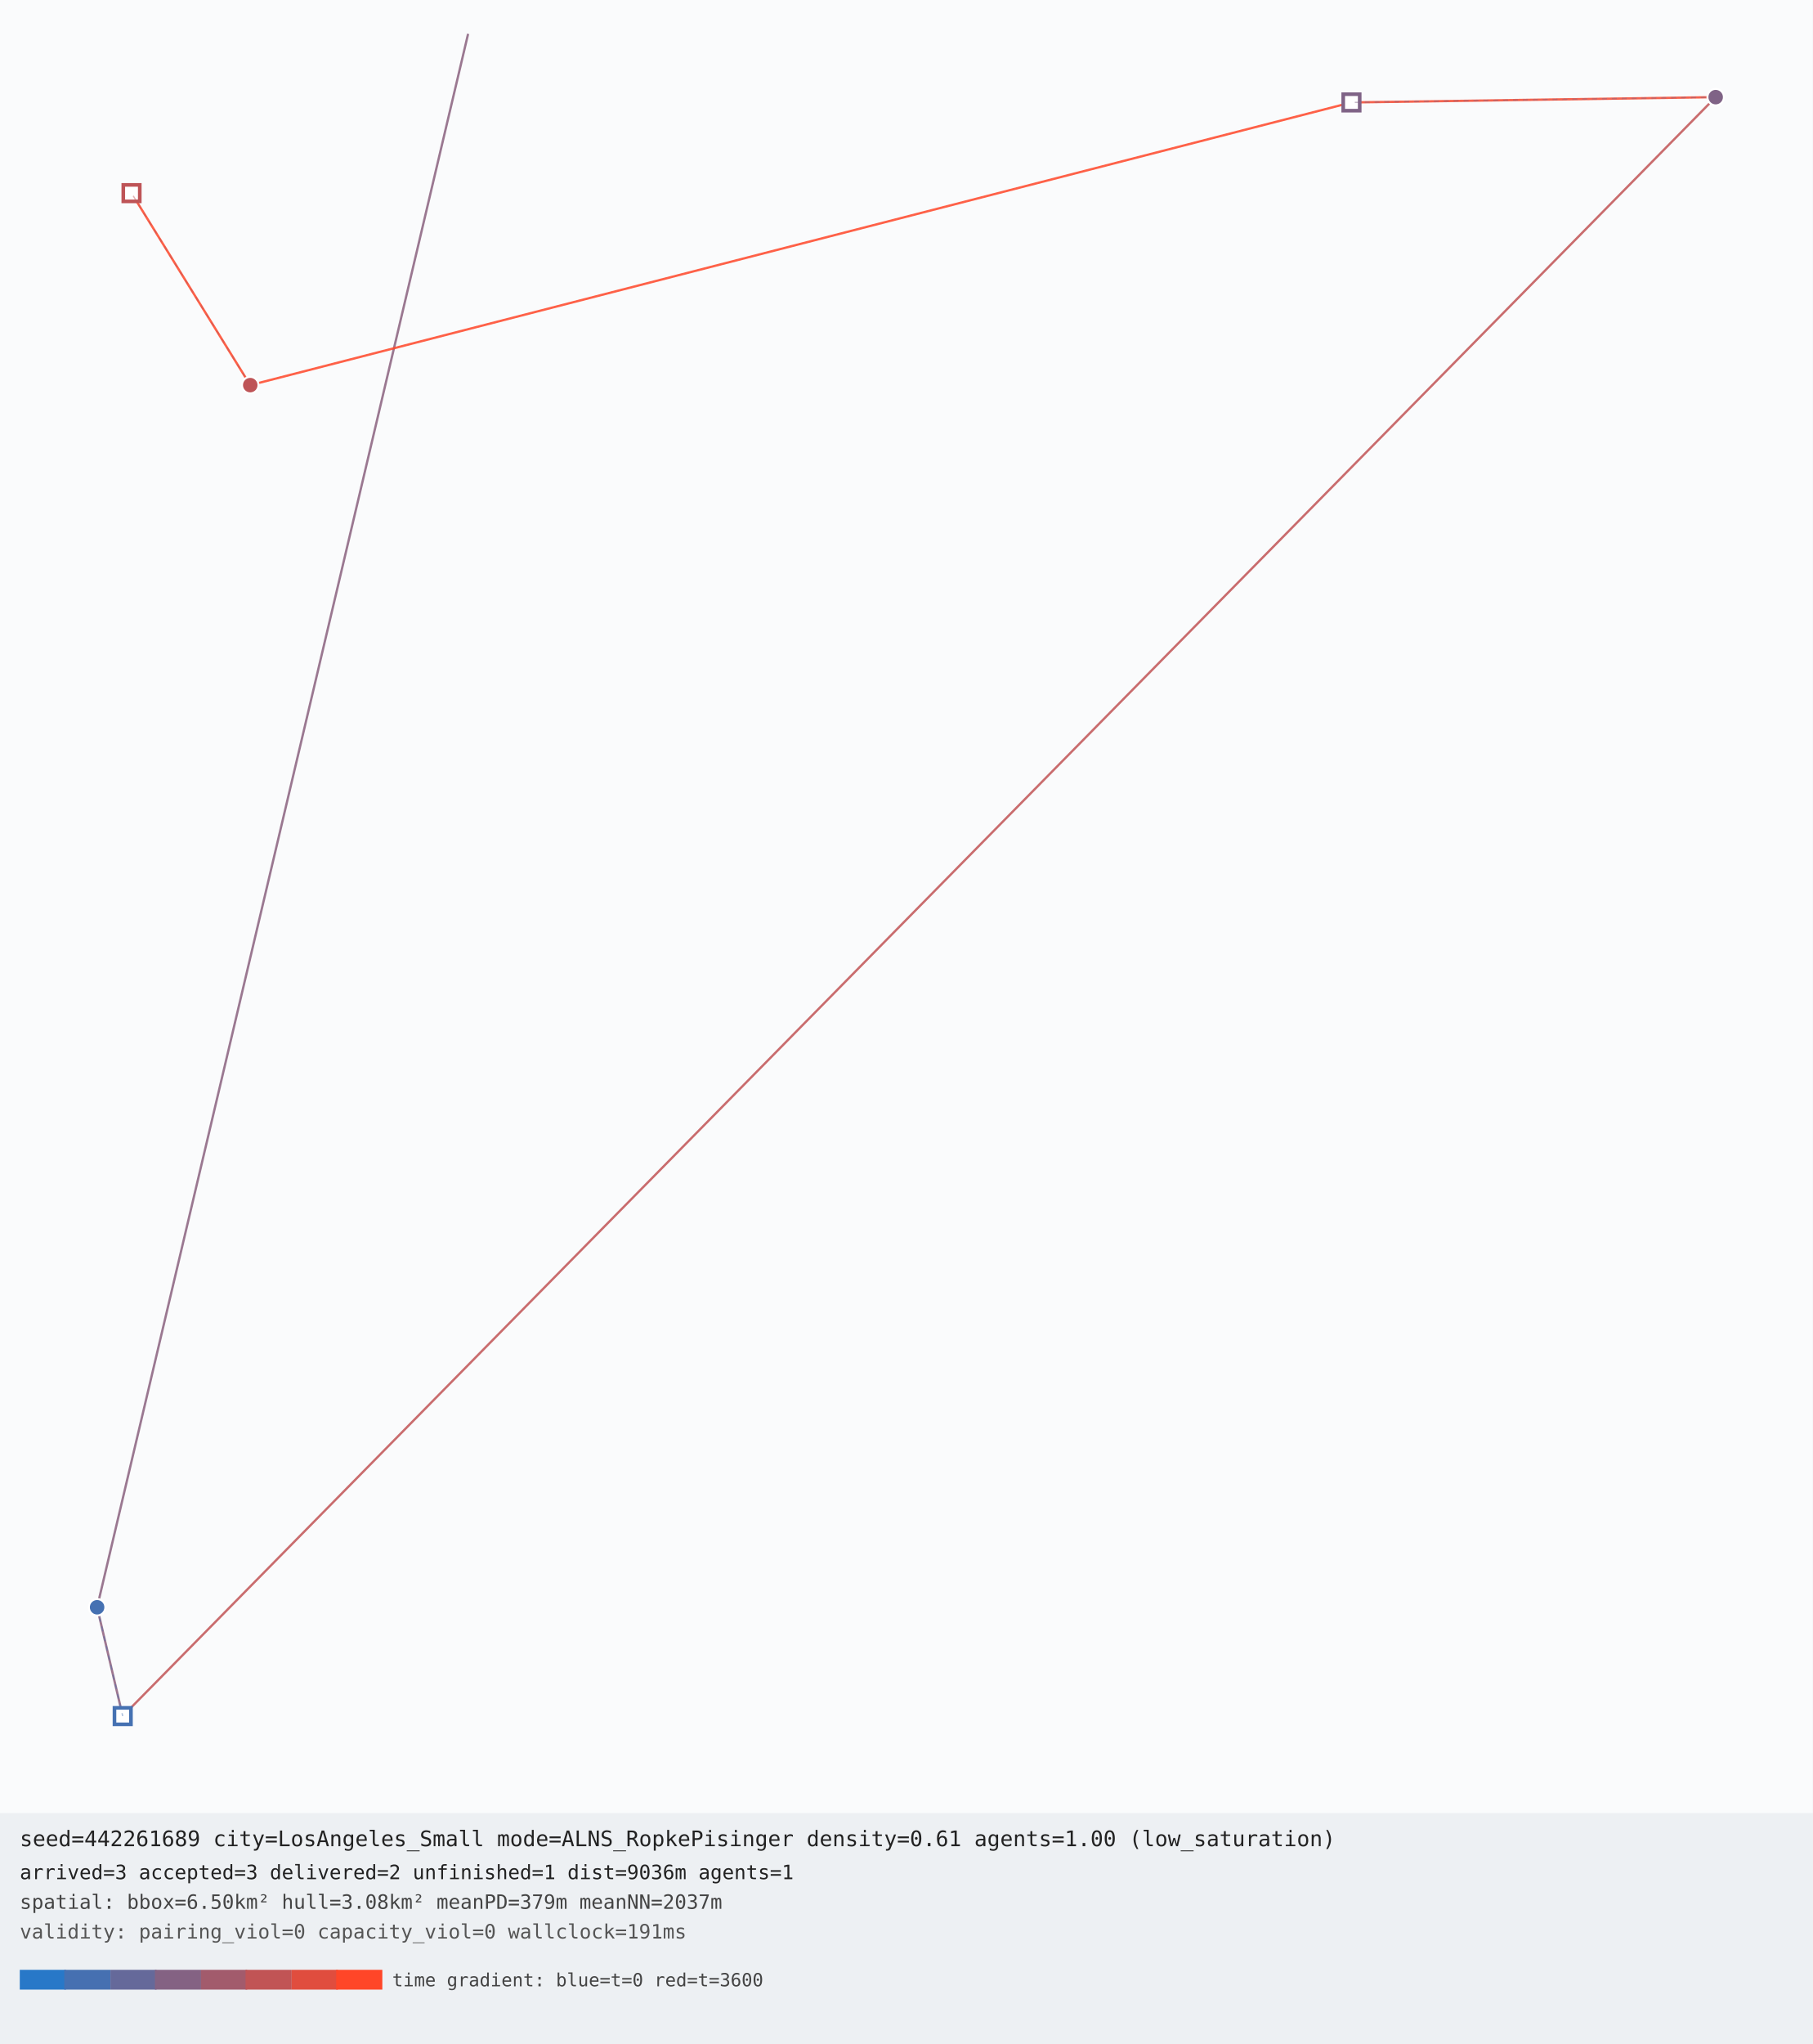
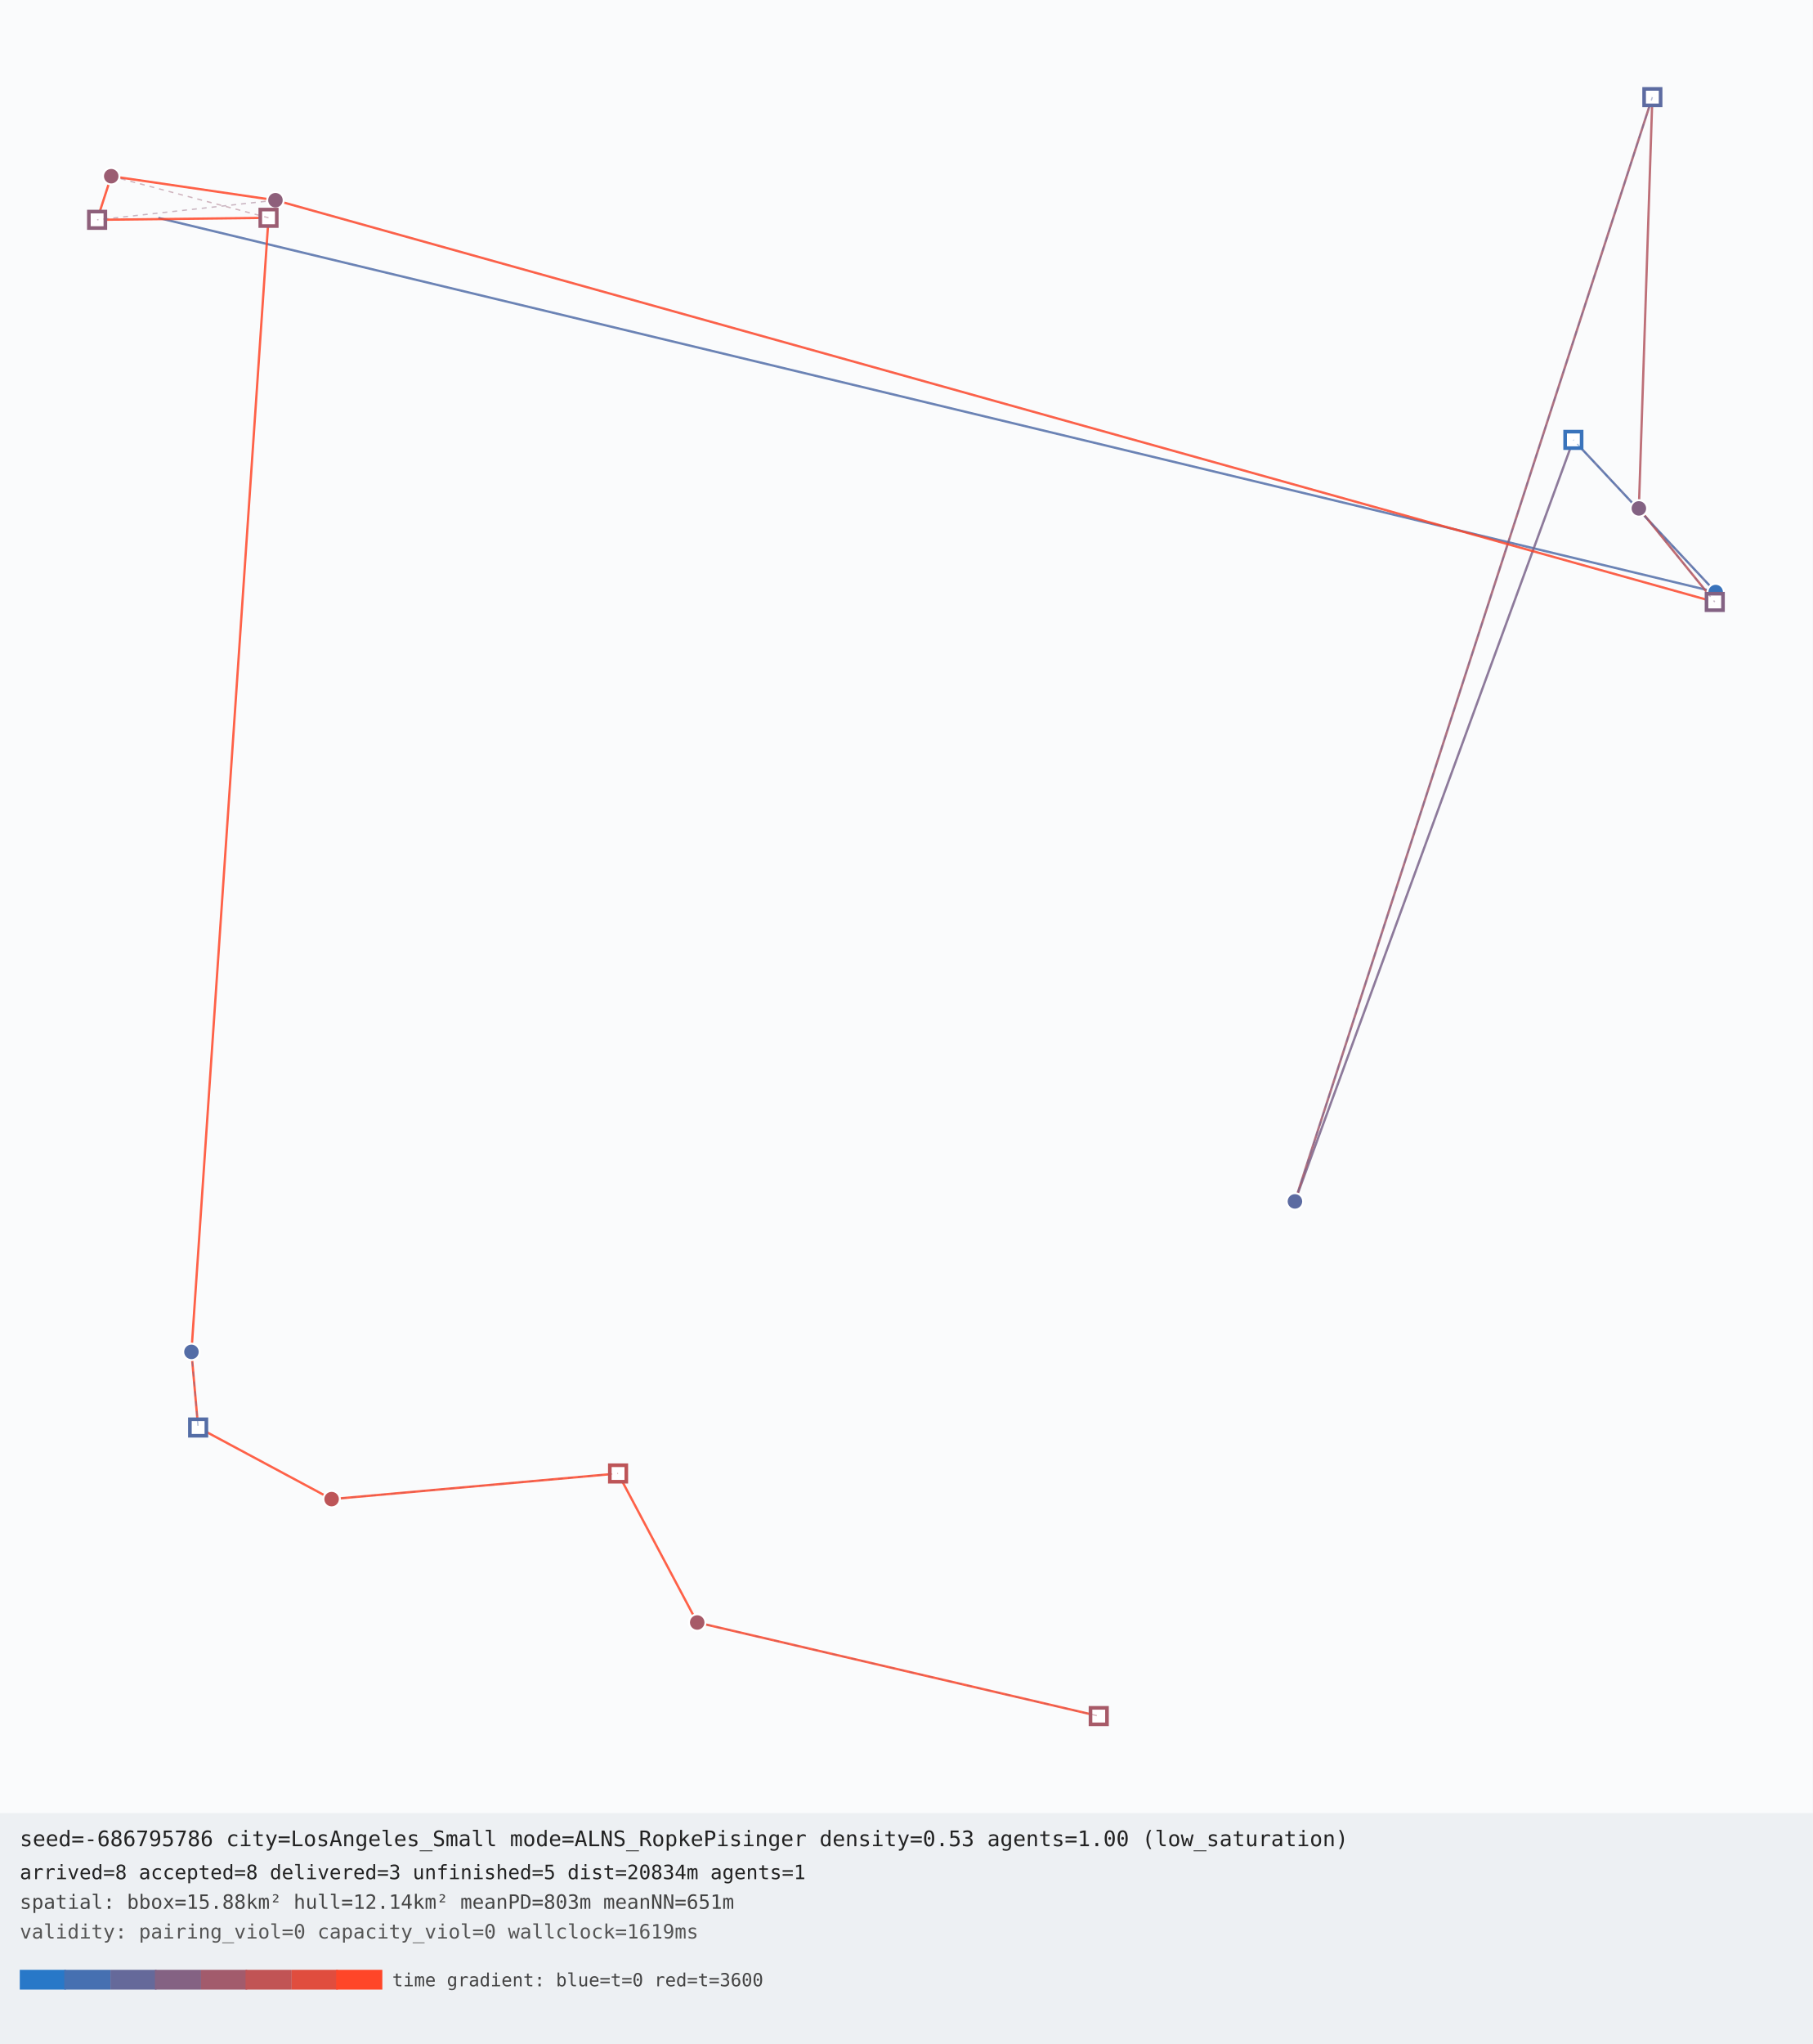
<svg xmlns="http://www.w3.org/2000/svg" width="1100" height="1240">
  <rect width="1100" height="1100" fill="#fafbfc" />
-   <line x1="284.045" y1="20.53" x2="58.929" y2="975.053" stroke="rgb(138,97,126)" stroke-width="1.4" opacity="0.85" />
-   <line x1="58.929" y1="975.053" x2="74.463" y2="1041.07" stroke="rgb(142,96,124)" stroke-width="1.4" opacity="0.85" />
-   <line x1="74.463" y1="1041.07" x2="1041.07" y2="58.929" stroke="rgb(193,84,85)" stroke-width="1.4" opacity="0.85" />
-   <line x1="1041.07" y1="58.929" x2="820.065" y2="62.141" stroke="rgb(244,72,47)" stroke-width="1.4" opacity="0.85" />
-   <line x1="820.065" y1="62.141" x2="151.851" y2="233.637" stroke="rgb(255,70,40)" stroke-width="1.4" opacity="0.85" />
-   <line x1="151.851" y1="233.637" x2="79.811" y2="117.163" stroke="rgb(255,70,40)" stroke-width="1.4" opacity="0.85" />
-   <circle cx="58.929" cy="975.053" r="5" fill="rgb(69,113,178)" stroke="white" stroke-width="1.2" />
-   <rect x="69.463" y="1036.07" width="10" height="10" fill="white" stroke="rgb(69,113,178)" stroke-width="2.2" />
-   <line x1="58.929" y1="975.053" x2="74.463" y2="1041.07" stroke="rgb(69,113,178)" stroke-width="0.8" stroke-dasharray="3,3" opacity="0.45" />
-   <circle cx="1041.07" cy="58.929" r="5" fill="rgb(127,99,134)" stroke="white" stroke-width="1.2" />
-   <rect x="815.065" y="57.141" width="10" height="10" fill="white" stroke="rgb(127,99,134)" stroke-width="2.2" />
-   <line x1="1041.07" y1="58.929" x2="820.065" y2="62.141" stroke="rgb(127,99,134)" stroke-width="0.8" stroke-dasharray="3,3" opacity="0.45" />
-   <circle cx="151.851" cy="233.637" r="5" fill="rgb(190,84,87)" stroke="white" stroke-width="1.2" />
-   <rect x="74.811" y="112.163" width="10" height="10" fill="white" stroke="rgb(190,84,87)" stroke-width="2.2" />
-   <line x1="151.851" y1="233.637" x2="79.811" y2="117.163" stroke="rgb(190,84,87)" stroke-width="0.8" stroke-dasharray="3,3" opacity="0.45" />
+   <line x1="96.068" y1="132.19" x2="1041.07" y2="359.167" stroke="rgb(82,110,168)" stroke-width="1.4" opacity="0.85" />
+   <line x1="1041.07" y1="359.167" x2="954.724" y2="266.857" stroke="rgb(93,107,160)" stroke-width="1.4" opacity="0.85" />
+   <line x1="954.724" y1="266.857" x2="785.76" y2="728.837" stroke="rgb(122,100,138)" stroke-width="1.4" opacity="0.85" />
+   <line x1="785.76" y1="728.837" x2="1002.65" y2="58.929" stroke="rgb(163,91,108)" stroke-width="1.4" opacity="0.85" />
+   <line x1="1002.65" y1="58.929" x2="994.464" y2="308.422" stroke="rgb(179,87,96)" stroke-width="1.4" opacity="0.85" />
+   <line x1="994.464" y1="308.422" x2="1040.51" y2="365.174" stroke="rgb(187,85,89)" stroke-width="1.4" opacity="0.85" />
+   <line x1="1040.51" y1="365.174" x2="167.141" y2="121.467" stroke="rgb(251,70,42)" stroke-width="1.4" opacity="0.85" />
+   <line x1="167.141" y1="121.467" x2="67.49" y2="106.888" stroke="rgb(255,70,40)" stroke-width="1.4" opacity="0.85" />
+   <line x1="67.49" y1="106.888" x2="58.929" y2="133.351" stroke="rgb(255,70,40)" stroke-width="1.4" opacity="0.85" />
+   <line x1="58.929" y1="133.351" x2="162.943" y2="132.132" stroke="rgb(255,70,40)" stroke-width="1.4" opacity="0.85" />
+   <line x1="162.943" y1="132.132" x2="116.161" y2="820.127" stroke="rgb(255,70,40)" stroke-width="1.4" opacity="0.85" />
+   <line x1="116.161" y1="820.127" x2="120.232" y2="866.005" stroke="rgb(255,70,40)" stroke-width="1.4" opacity="0.85" />
+   <line x1="120.232" y1="866.005" x2="201.226" y2="909.443" stroke="rgb(255,70,40)" stroke-width="1.4" opacity="0.85" />
+   <line x1="201.226" y1="909.443" x2="375.043" y2="893.892" stroke="rgb(255,70,40)" stroke-width="1.4" opacity="0.85" />
+   <line x1="375.043" y1="893.892" x2="423.067" y2="984.294" stroke="rgb(255,70,40)" stroke-width="1.4" opacity="0.85" />
+   <line x1="423.067" y1="984.294" x2="666.718" y2="1041.07" stroke="rgb(255,70,40)" stroke-width="1.4" opacity="0.85" />
+   <circle cx="1041.07" cy="359.167" r="5" fill="rgb(57,115,187)" stroke="white" stroke-width="1.2" />
+   <rect x="949.724" y="261.857" width="10" height="10" fill="white" stroke="rgb(57,115,187)" stroke-width="2.2" />
+   <line x1="1041.07" y1="359.167" x2="954.724" y2="266.857" stroke="rgb(57,115,187)" stroke-width="0.8" stroke-dasharray="3,3" opacity="0.45" />
+   <circle cx="785.76" cy="728.837" r="5" fill="rgb(92,107,161)" stroke="white" stroke-width="1.2" />
+   <rect x="997.649" y="53.929" width="10" height="10" fill="white" stroke="rgb(92,107,161)" stroke-width="2.2" />
+   <line x1="785.76" y1="728.837" x2="1002.65" y2="58.929" stroke="rgb(92,107,161)" stroke-width="0.8" stroke-dasharray="3,3" opacity="0.45" />
+   <circle cx="994.464" cy="308.422" r="5" fill="rgb(131,98,131)" stroke="white" stroke-width="1.2" />
+   <rect x="1035.51" y="360.174" width="10" height="10" fill="white" stroke="rgb(131,98,131)" stroke-width="2.2" />
+   <line x1="994.464" y1="308.422" x2="1040.51" y2="365.174" stroke="rgb(131,98,131)" stroke-width="0.8" stroke-dasharray="3,3" opacity="0.45" />
+   <circle cx="116.161" cy="820.127" r="5" fill="rgb(84,109,166)" stroke="white" stroke-width="1.2" />
+   <rect x="115.232" y="861.005" width="10" height="10" fill="white" stroke="rgb(84,109,166)" stroke-width="2.2" />
+   <line x1="116.161" y1="820.127" x2="120.232" y2="866.005" stroke="rgb(84,109,166)" stroke-width="0.8" stroke-dasharray="3,3" opacity="0.45" />
+   <circle cx="167.141" cy="121.467" r="5" fill="rgb(142,96,123)" stroke="white" stroke-width="1.2" />
+   <rect x="53.929" y="128.351" width="10" height="10" fill="white" stroke="rgb(142,96,123)" stroke-width="2.2" />
+   <line x1="167.141" y1="121.467" x2="58.929" y2="133.351" stroke="rgb(142,96,123)" stroke-width="0.8" stroke-dasharray="3,3" opacity="0.45" />
+   <circle cx="67.49" cy="106.888" r="5" fill="rgb(155,93,114)" stroke="white" stroke-width="1.2" />
+   <rect x="157.943" y="127.132" width="10" height="10" fill="white" stroke="rgb(155,93,114)" stroke-width="2.2" />
+   <line x1="67.49" y1="106.888" x2="162.943" y2="132.132" stroke="rgb(155,93,114)" stroke-width="0.8" stroke-dasharray="3,3" opacity="0.45" />
+   <circle cx="423.067" cy="984.294" r="5" fill="rgb(167,90,104)" stroke="white" stroke-width="1.2" />
+   <rect x="661.718" y="1036.07" width="10" height="10" fill="white" stroke="rgb(167,90,104)" stroke-width="2.2" />
+   <line x1="423.067" y1="984.294" x2="666.718" y2="1041.07" stroke="rgb(167,90,104)" stroke-width="0.8" stroke-dasharray="3,3" opacity="0.45" />
+   <circle cx="201.226" cy="909.443" r="5" fill="rgb(189,85,88)" stroke="white" stroke-width="1.2" />
+   <rect x="370.043" y="888.892" width="10" height="10" fill="white" stroke="rgb(189,85,88)" stroke-width="2.2" />
+   <line x1="201.226" y1="909.443" x2="375.043" y2="893.892" stroke="rgb(189,85,88)" stroke-width="0.8" stroke-dasharray="3,3" opacity="0.45" />
  <rect y="1100" width="1100" height="140" fill="#edf0f3" />
-   <text x="12" y="1120" font-family="monospace" font-size="13" fill="#222">seed=442261689  city=LosAngeles_Small  mode=ALNS_RopkePisinger  density=0.61  agents=1.00  (low_saturation)</text>
-   <text x="12" y="1140" font-family="monospace" font-size="12" fill="#222">arrived=3 accepted=3 delivered=2 unfinished=1 dist=9036m agents=1</text>
-   <text x="12" y="1158" font-family="monospace" font-size="12" fill="#444">spatial: bbox=6.50km² hull=3.08km² meanPD=379m meanNN=2037m</text>
-   <text x="12" y="1176" font-family="monospace" font-size="12" fill="#555">validity: pairing_viol=0 capacity_viol=0 wallclock=191ms</text>
+   <text x="12" y="1120" font-family="monospace" font-size="13" fill="#222">seed=-686795786  city=LosAngeles_Small  mode=ALNS_RopkePisinger  density=0.53  agents=1.00  (low_saturation)</text>
+   <text x="12" y="1140" font-family="monospace" font-size="12" fill="#222">arrived=8 accepted=8 delivered=3 unfinished=5 dist=20834m agents=1</text>
+   <text x="12" y="1158" font-family="monospace" font-size="12" fill="#444">spatial: bbox=15.88km² hull=12.14km² meanPD=803m meanNN=651m</text>
+   <text x="12" y="1176" font-family="monospace" font-size="12" fill="#555">validity: pairing_viol=0 capacity_viol=0 wallclock=1619ms</text>
  <rect x="12" y="1195" width="28" height="12" fill="rgb(40,120,200)" />
  <rect x="39" y="1195" width="28" height="12" fill="rgb(70,112,177)" />
  <rect x="67" y="1195" width="28" height="12" fill="rgb(101,105,154)" />
  <rect x="94" y="1195" width="28" height="12" fill="rgb(132,98,131)" />
  <rect x="122" y="1195" width="28" height="12" fill="rgb(162,91,108)" />
  <rect x="149" y="1195" width="28" height="12" fill="rgb(193,84,85)" />
  <rect x="177" y="1195" width="28" height="12" fill="rgb(224,77,62)" />
  <rect x="204" y="1195" width="28" height="12" fill="rgb(255,70,40)" />
  <text x="238" y="1205" font-family="monospace" font-size="11" fill="#444">time gradient: blue=t=0  red=t=3600</text>
</svg>
